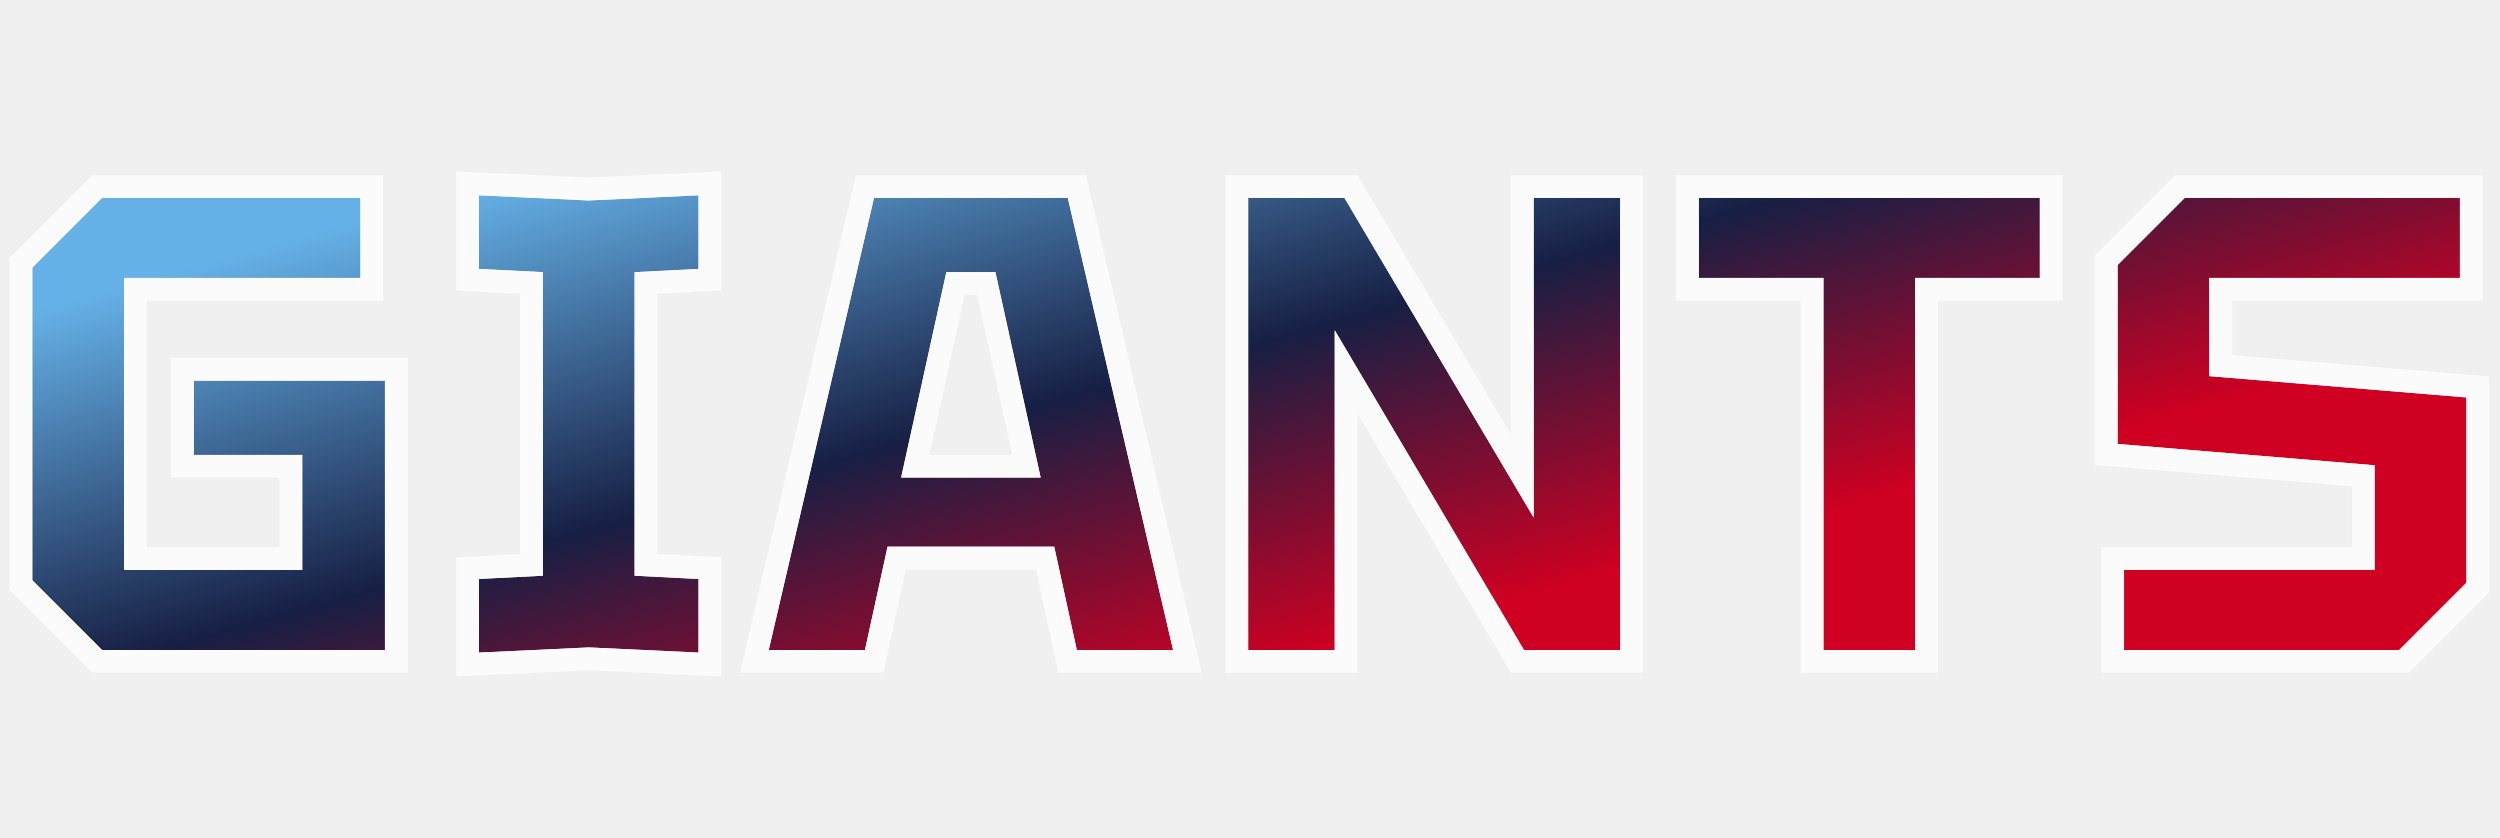
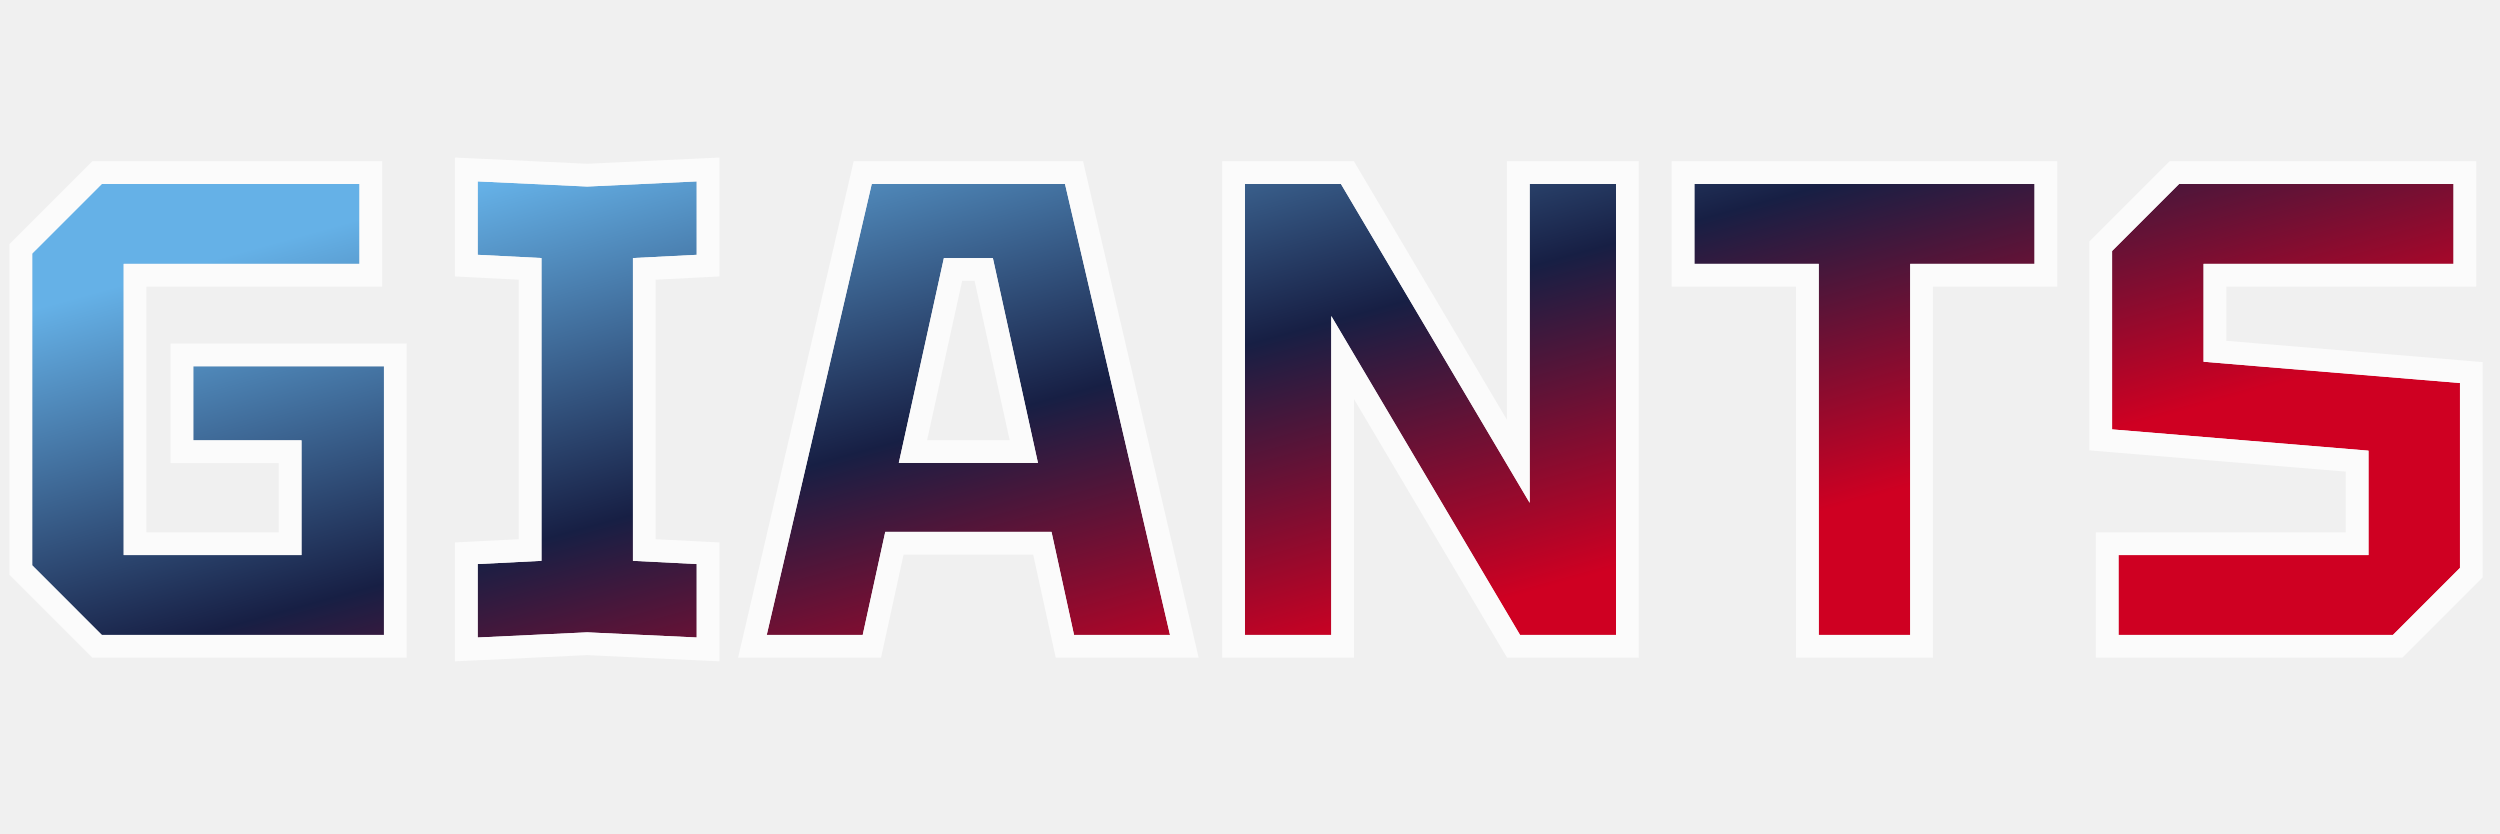
- <svg xmlns="http://www.w3.org/2000/svg" width="200" height="67" fill="none" viewBox="0 0 200 67">
-   <mask id="b" width="200" height="42" x="0" y="13" fill="#000" maskUnits="userSpaceOnUse">
-     <path fill="#fff" d="M0 13h200v42H0z" />
-     <path d="M2.584 46.42V21.41l5.58-5.58h20.669v6.407H9.92v23.356h14.261v-9.198h-8.68v-5.942h15.294V52H8.164zm35.73 5.787v-5.89l5.115-.26V21.773l-5.115-.258v-5.89l8.784.412 8.784-.413v5.89l-5.115.259v24.286l5.115.258v5.89l-8.784-.413zM61.498 52l8.423-36.17h15.501L93.845 52h-7.7l-1.808-8.267H71.006L69.197 52zm10.593-13.796h11.161l-3.617-16.432h-3.927zM99.854 52V15.83h7.699l15.14 25.577V15.83h6.924V52h-7.699l-15.14-25.577V52zm46.023 0V22.237h-9.972V15.83h27.282v6.407h-9.972V52zm24.046 0v-6.407h20.049v-8.371l-20.565-1.705V21.204l5.373-5.374h22.013v6.407h-20.049v7.854l20.565 1.705v14.83L191.935 52z" />
+ <svg xmlns="http://www.w3.org/2000/svg" width="126" height="42" viewBox="0 0 126 42" fill="none">
+   <mask id="path-1-outside-1_6494_33658" maskUnits="userSpaceOnUse" x="0" y="7" width="126" height="27" fill="black">
+     <rect fill="white" y="7" width="126" height="27" />
+     <path d="M1.623 28.493V12.778L5.13 9.272H18.118V13.298H6.234V27.974H15.195V22.194H9.741V18.46H19.351V32H5.13L1.623 28.493ZM24.075 32.13V28.428L27.29 28.266V13.006L24.075 12.843V9.142L29.595 9.402L35.114 9.142V12.843L31.9 13.006V28.266L35.114 28.428V32.13L29.595 31.87L24.075 32.13ZM38.643 32L43.936 9.272H53.676L58.969 32H54.131L52.995 26.805H44.618L43.481 32H38.643ZM45.3 23.331H52.313L50.04 13.006H47.572L45.3 23.331ZM62.745 32V9.272H67.583L77.096 25.344V9.272H81.447V32H76.609L67.096 15.928V32H62.745ZM91.664 32V13.298H85.398V9.272H102.541V13.298H96.275V32H91.664ZM106.774 32V27.974H119.372V22.714L106.449 21.642V12.649L109.826 9.272H123.658V13.298H111.06V18.233L123.982 19.305V28.623L120.606 32H106.774Z" />
  </mask>
-   <path fill="url(#a)" d="M2.584 46.42V21.41l5.58-5.58h20.669v6.407H9.92v23.356h14.261v-9.198h-8.68v-5.942h15.294V52H8.164zm35.73 5.787v-5.89l5.115-.26V21.773l-5.115-.258v-5.89l8.784.412 8.784-.413v5.89l-5.115.259v24.286l5.115.258v5.89l-8.784-.413zM61.498 52l8.423-36.17h15.501L93.845 52h-7.7l-1.808-8.267H71.006L69.197 52zm10.593-13.796h11.161l-3.617-16.432h-3.927zM99.854 52V15.83h7.699l15.14 25.577V15.83h6.924V52h-7.699l-15.14-25.577V52zm46.023 0V22.237h-9.972V15.83h27.282v6.407h-9.972V52zm24.046 0v-6.407h20.049v-8.371l-20.565-1.705V21.204l5.373-5.374h22.013v6.407h-20.049v7.854l20.565 1.705v14.83L191.935 52z" />
-   <path fill="#FBFBFB" d="M2.584 46.42H.76v.755l.534.534zm0-25.01-1.29-1.29-.534.535v.755zm5.58-5.58v-1.824H7.41l-.534.534zm20.669 0h1.824v-1.824h-1.824zm0 6.407v1.824h1.824v-1.824zm-18.912 0v-1.824H8.097v1.824zm0 23.356H8.097v1.823h1.824zm14.261 0v1.823h1.824v-1.823zm0-9.198h1.824v-1.824h-1.824zm-8.68 0h-1.824v1.824H15.5zm0-5.942v-1.824h-1.824v1.824zm15.294 0h1.824v-1.824h-1.824zm0 21.547v1.824h1.824V52zM8.164 52l-1.29 1.29.535.534h.755zm-5.58-5.58h1.823V21.41H.76v25.01zm0-25.01 1.29 1.29 5.58-5.58-1.29-1.29-1.29-1.29-5.58 5.58zm5.58-5.58v1.824h20.669v-3.648H8.164zm20.669 0h-1.824v6.407h3.648V15.83zm0 6.407v-1.824H9.92v3.648h18.912zm-18.912 0H8.097v23.356h3.648V22.237zm0 23.356v1.823h14.261V43.77H9.921zm14.261 0h1.824v-9.198H22.36v9.198zm0-9.198v-1.824h-8.68v3.648h8.68zm-8.68 0h1.823v-5.942h-3.647v5.942zm0-5.942v1.824h15.294v-3.648H15.502zm15.294 0h-1.823V52h3.647V30.453zm0 21.547v-1.824H8.164v3.648h22.632zM8.164 52l1.29-1.29-5.58-5.58-1.29 1.29-1.29 1.289 5.58 5.58zm30.15.207H36.49v1.911l1.91-.09zm0-5.89-.092-1.822-1.732.087v1.734zm5.115-.26.092 1.822 1.732-.087v-1.734zm0-24.285h1.824v-1.734l-1.732-.087zm-5.115-.258H36.49v1.734l1.732.087zm0-5.89L38.4 13.8l-1.91-.09v1.912zm8.784.412-.086 1.822.086.004.086-.004zm8.784-.413h1.824v-1.912l-1.91.09zm0 5.89.092 1.822 1.732-.087v-1.734zm-5.115.259-.092-1.821-1.732.087v1.734zm0 24.286h-1.824v1.734l1.732.087zm5.115.258h1.824v-1.734l-1.732-.087zm0 5.89-.086 1.822 1.91.09v-1.911zm-8.784-.413.086-1.821-.086-.004-.086.004zm-8.784.414h1.824v-5.89H36.49v5.89zm0-5.89.092 1.82 5.115-.258-.092-1.821-.092-1.822-5.115.259zm5.115-.26h1.824V21.773h-3.647v24.286zm0-24.285.092-1.821-5.115-.259-.092 1.822-.092 1.821 5.115.258zm-5.115-.258h1.824v-5.89H36.49v5.89zm0-5.89-.086 1.82 8.784.414.086-1.822.086-1.821L38.4 13.8zm8.784.412.086 1.822 8.784-.413-.086-1.822-.086-1.822-8.784.414zm8.784-.413H54.06v5.89h3.647v-5.89zm0 5.89-.092-1.82-5.115.258.092 1.821.092 1.821 5.115-.258zm-5.115.259h-1.824v24.286h3.647V21.772zm0 24.286-.092 1.821 5.115.259.092-1.822.092-1.821-5.115-.259zm5.115.258H54.06v5.89h3.647v-5.89zm0 5.89.086-1.821-8.784-.413-.086 1.821-.086 1.822 8.784.413zm-8.784-.413-.086-1.821-8.784.413.086 1.822.086 1.821 8.784-.413zm14.4.207-1.776-.414-.52 2.238h2.296zm8.423-36.17v-1.824h-1.448l-.329 1.41zm15.501 0 1.776-.414-.328-1.41h-1.448zM93.845 52v1.824h2.297l-.521-2.238zm-7.7 0-1.78.39.313 1.434h1.468zm-1.808-8.267 1.782-.39-.314-1.434h-1.468zm-13.331 0v-1.824h-1.468l-.314 1.434zM69.197 52v1.824h1.468l.314-1.434zm2.894-13.796-1.781-.392-.488 2.215h2.269zm11.161 0v1.823h2.269l-.488-2.215zm-3.617-16.432 1.781-.392-.315-1.432h-1.466zm-3.927 0v-1.824h-1.466l-.315 1.432zM61.498 52l1.776.414 8.423-36.17-1.776-.414-1.777-.414-8.422 36.17zm8.423-36.17v1.824h15.501v-3.648H69.921zm15.501 0-1.776.413 8.423 36.17L93.845 52l1.776-.414-8.423-36.17zM93.845 52v-1.824h-7.7v3.648h7.7zm-7.7 0 1.782-.39-1.808-8.267-1.782.39-1.781.39 1.808 8.267zm-1.808-8.267v-1.824H71.006v3.647h13.331zm-13.331 0-1.782-.39-1.808 8.267 1.781.39 1.782.39 1.808-8.268zM69.197 52v-1.824h-7.699v3.648h7.7zm2.894-13.796v1.823h11.161V36.38H72.091zm11.161 0 1.781-.392-3.617-16.432-1.781.392-1.781.392 3.617 16.432zm-3.617-16.432v-1.824h-3.927v3.648h3.927zm-3.927 0-1.781-.392-3.617 16.432 1.781.392 1.781.392 3.617-16.432zM99.854 52H98.03v1.824h1.824zm0-36.17v-1.824H98.03v1.824zm7.699 0 1.569-.93-.529-.894h-1.04zm15.14 25.577-1.569.93 3.393 5.732v-6.662zm0-25.577v-1.824h-1.824v1.824zm6.924 0h1.824v-1.824h-1.824zm0 36.17v1.824h1.824V52zm-7.699 0-1.57.929.53.895h1.04zm-15.14-25.577 1.569-.93-3.393-5.732v6.662zm0 25.577v1.824h1.824V52zm-6.924 0h1.824V15.83H98.03V52zm0-36.17v1.824h7.699v-3.648h-7.699zm7.699 0-1.569.929 15.14 25.577 1.569-.929 1.569-.929-15.14-25.577zm15.14 25.577h1.824V15.83h-3.648v25.577zm0-25.577v1.824h6.924v-3.648h-6.924zm6.924 0h-1.824V52h3.648V15.83zm0 36.17v-1.824h-7.699v3.648h7.699zm-7.699 0 1.569-.929-15.14-25.577-1.569.928-1.569.93 15.139 25.577zm-15.14-25.577h-1.824V52h3.648V26.423zm0 25.577v-1.824h-6.924v3.648h6.924zm39.099 0h-1.823v1.824h1.823zm0-29.763h1.824v-1.824h-1.824zm-9.972 0h-1.824v1.824h1.824zm0-6.407v-1.824h-1.824v1.824zm27.282 0h1.824v-1.824h-1.824zm0 6.407v1.824h1.824v-1.824zm-9.972 0v-1.824h-1.824v1.824zm0 29.763v1.824h1.823V52zm-7.338 0h1.824V22.237h-3.647V52zm0-29.763v-1.824h-9.972v3.648h9.972zm-9.972 0h1.823V15.83h-3.647v6.407zm0-6.407v1.824h27.282v-3.648h-27.282zm27.282 0h-1.823v6.407h3.647V15.83zm0 6.407v-1.824h-9.972v3.648h9.972zm-9.972 0h-1.824V52h3.647V22.237zm0 29.763v-1.824h-7.338v3.648h7.338zm16.708 0H168.1v1.824h1.823zm0-6.407v-1.824H168.1v1.824zm20.049 0v1.823h1.824v-1.823zm0-8.371h1.824v-1.679l-1.673-.139zm-20.565-1.705h-1.824v1.678l1.673.14zm0-14.313-1.29-1.29-.534.534v.756zm5.373-5.374v-1.824h-.755l-.534.534zm22.013 0h1.823v-1.824h-1.823zm0 6.407v1.824h1.823v-1.824zm-20.049 0v-1.824h-1.824v1.824zm0 7.854h-1.824v1.679l1.673.139zm20.565 1.705h1.824v-1.678l-1.673-.14zm0 14.83 1.29 1.29.534-.534v-.756zM191.935 52v1.824h.756l.534-.534zm-22.012 0h1.824v-6.407H168.1V52zm0-6.407v1.823h20.049V43.77h-20.049zm20.049 0h1.824v-8.371h-3.648v8.37zm0-8.371.151-1.818-20.566-1.705-.15 1.818-.151 1.817 20.565 1.705zm-20.565-1.705h1.823V21.204h-3.647v14.313zm0-14.313 1.289 1.29 5.374-5.375-1.29-1.29-1.289-1.289-5.374 5.374zm5.373-5.374v1.824h22.013v-3.648H174.78zm22.013 0h-1.824v6.407h3.647V15.83zm0 6.407v-1.824h-20.049v3.648h20.049zm-20.049 0h-1.824v7.854h3.648v-7.854zm0 7.854-.151 1.818 20.566 1.705.15-1.818.151-1.817-20.565-1.705zm20.565 1.705h-1.823v14.83h3.647v-14.83zm0 14.83-1.289-1.29-5.374 5.374 1.289 1.29 1.29 1.29 5.374-5.374zM191.935 52v-1.824h-22.012v3.648h22.012z" mask="url(#b)" />
+   <path d="M1.623 28.493V12.778L5.13 9.272H18.118V13.298H6.234V27.974H15.195V22.194H9.741V18.46H19.351V32H5.13L1.623 28.493ZM24.075 32.13V28.428L27.29 28.266V13.006L24.075 12.843V9.142L29.595 9.402L35.114 9.142V12.843L31.9 13.006V28.266L35.114 28.428V32.13L29.595 31.87L24.075 32.13ZM38.643 32L43.936 9.272H53.676L58.969 32H54.131L52.995 26.805H44.618L43.481 32H38.643ZM45.3 23.331H52.313L50.04 13.006H47.572L45.3 23.331ZM62.745 32V9.272H67.583L77.096 25.344V9.272H81.447V32H76.609L67.096 15.928V32H62.745ZM91.664 32V13.298H85.398V9.272H102.541V13.298H96.275V32H91.664ZM106.774 32V27.974H119.372V22.714L106.449 21.642V12.649L109.826 9.272H123.658V13.298H111.06V18.233L123.982 19.305V28.623L120.606 32H106.774Z" fill="url(#paint0_linear_6494_33658)" />
+   <path d="M1.623 28.493H0.477V28.968L0.813 29.304L1.623 28.493ZM1.623 12.778L0.813 11.968L0.477 12.304V12.778H1.623ZM5.13 9.272V8.126H4.655L4.32 8.462L5.13 9.272ZM18.117 9.272H19.264V8.126H18.117V9.272ZM18.117 13.298V14.444H19.264V13.298H18.117ZM6.234 13.298V12.152H5.088V13.298H6.234ZM6.234 27.974H5.088V29.12H6.234V27.974ZM15.195 27.974V29.12H16.341V27.974H15.195ZM15.195 22.194H16.341V21.049H15.195V22.194ZM9.741 22.194H8.595V23.34H9.741V22.194ZM9.741 18.46V17.315H8.595V18.46H9.741ZM19.351 18.46H20.497V17.315H19.351V18.46ZM19.351 32V33.146H20.497V32H19.351ZM5.13 32L4.32 32.81L4.655 33.146H5.13V32ZM1.623 28.493H2.769V12.778H1.623H0.477V28.493H1.623ZM1.623 12.778L2.434 13.589L5.94 10.082L5.13 9.272L4.32 8.462L0.813 11.968L1.623 12.778ZM5.13 9.272V10.418H18.117V9.272V8.126H5.13V9.272ZM18.117 9.272H16.972V13.298H18.117H19.264V9.272H18.117ZM18.117 13.298V12.152H6.234V13.298V14.444H18.117V13.298ZM6.234 13.298H5.088V27.974H6.234H7.38V13.298H6.234ZM6.234 27.974V29.12H15.195V27.974V26.828H6.234V27.974ZM15.195 27.974H16.341V22.194H15.195H14.049V27.974H15.195ZM15.195 22.194V21.049H9.741V22.194V23.34H15.195V22.194ZM9.741 22.194H10.887V18.46H9.741H8.595V22.194H9.741ZM9.741 18.46V19.607H19.351V18.46V17.315H9.741V18.46ZM19.351 18.46H18.205V32H19.351H20.497V18.46H19.351ZM19.351 32V30.854H5.13V32V33.146H19.351V32ZM5.13 32L5.94 31.19L2.434 27.683L1.623 28.493L0.813 29.304L4.32 32.81L5.13 32ZM24.075 32.13H22.929V33.331L24.129 33.275L24.075 32.13ZM24.075 28.428L24.017 27.284L22.929 27.339V28.428H24.075ZM27.29 28.266L27.347 29.411L28.435 29.356V28.266H27.29ZM27.29 13.006H28.435V11.916L27.347 11.861L27.29 13.006ZM24.075 12.844H22.929V13.933L24.017 13.988L24.075 12.844ZM24.075 9.142L24.129 7.997L22.929 7.941V9.142H24.075ZM29.595 9.402L29.541 10.546L29.595 10.549L29.649 10.546L29.595 9.402ZM35.114 9.142H36.26V7.941L35.061 7.997L35.114 9.142ZM35.114 12.844L35.172 13.988L36.26 13.933V12.844H35.114ZM31.9 13.006L31.842 11.861L30.754 11.916V13.006H31.9ZM31.9 28.266H30.754V29.356L31.842 29.411L31.9 28.266ZM35.114 28.428H36.26V27.339L35.172 27.284L35.114 28.428ZM35.114 32.13L35.061 33.275L36.26 33.331V32.13H35.114ZM29.595 31.87L29.649 30.725L29.595 30.723L29.541 30.725L29.595 31.87ZM24.075 32.13H25.221V28.428H24.075H22.929V32.13H24.075ZM24.075 28.428L24.133 29.573L27.347 29.411L27.29 28.266L27.232 27.122L24.017 27.284L24.075 28.428ZM27.29 28.266H28.435V13.006H27.29H26.143V28.266H27.29ZM27.29 13.006L27.347 11.861L24.133 11.699L24.075 12.844L24.017 13.988L27.232 14.15L27.29 13.006ZM24.075 12.844H25.221V9.142H24.075H22.929V12.844H24.075ZM24.075 9.142L24.021 10.287L29.541 10.546L29.595 9.402L29.649 8.257L24.129 7.997L24.075 9.142ZM29.595 9.402L29.649 10.546L35.168 10.287L35.114 9.142L35.061 7.997L29.541 8.257L29.595 9.402ZM35.114 9.142H33.968V12.844H35.114H36.26V9.142H35.114ZM35.114 12.844L35.057 11.699L31.842 11.861L31.9 13.006L31.958 14.15L35.172 13.988L35.114 12.844ZM31.9 13.006H30.754V28.266H31.9H33.046V13.006H31.9ZM31.9 28.266L31.842 29.411L35.057 29.573L35.114 28.428L35.172 27.284L31.958 27.122L31.9 28.266ZM35.114 28.428H33.968V32.13H35.114H36.26V28.428H35.114ZM35.114 32.13L35.168 30.985L29.649 30.725L29.595 31.87L29.541 33.015L35.061 33.275L35.114 32.13ZM29.595 31.87L29.541 30.725L24.021 30.985L24.075 32.13L24.129 33.275L29.649 33.015L29.595 31.87ZM38.643 32L37.527 31.74L37.2 33.146H38.643V32ZM43.936 9.272V8.126H43.026L42.82 9.012L43.936 9.272ZM53.676 9.272L54.792 9.012L54.586 8.126H53.676V9.272ZM58.969 32V33.146H60.412L60.085 31.74L58.969 32ZM54.131 32L53.011 32.245L53.209 33.146H54.131V32ZM52.995 26.805L54.114 26.56L53.917 25.659H52.995V26.805ZM44.618 26.805V25.659H43.695L43.498 26.56L44.618 26.805ZM43.481 32V33.146H44.404L44.601 32.245L43.481 32ZM45.3 23.331L44.18 23.084L43.874 24.477H45.3V23.331ZM52.313 23.331V24.477H53.738L53.432 23.084L52.313 23.331ZM50.04 13.006L51.159 12.759L50.961 11.86H50.04V13.006ZM47.572 13.006V11.86H46.651L46.453 12.759L47.572 13.006ZM38.643 32L39.76 32.26L45.052 9.532L43.936 9.272L42.82 9.012L37.527 31.74L38.643 32ZM43.936 9.272V10.418H53.676V9.272V8.126H43.936V9.272ZM53.676 9.272L52.56 9.532L57.853 32.26L58.969 32L60.085 31.74L54.792 9.012L53.676 9.272ZM58.969 32V30.854H54.131V32V33.146H58.969V32ZM54.131 32L55.25 31.755L54.114 26.56L52.995 26.805L51.875 27.05L53.011 32.245L54.131 32ZM52.995 26.805V25.659H44.618V26.805V27.951H52.995V26.805ZM44.618 26.805L43.498 26.56L42.362 31.755L43.481 32L44.601 32.245L45.737 27.05L44.618 26.805ZM43.481 32V30.854H38.643V32V33.146H43.481V32ZM45.3 23.331V24.477H52.313V23.331V22.185H45.3V23.331ZM52.313 23.331L53.432 23.084L51.159 12.759L50.04 13.006L48.921 13.252L51.194 23.577L52.313 23.331ZM50.04 13.006V11.86H47.572V13.006V14.152H50.04V13.006ZM47.572 13.006L46.453 12.759L44.18 23.084L45.3 23.331L46.419 23.577L48.691 13.252L47.572 13.006ZM62.745 32H61.599V33.146H62.745V32ZM62.745 9.272V8.126H61.599V9.272H62.745ZM67.583 9.272L68.569 8.688L68.236 8.126H67.583V9.272ZM77.096 25.344L76.11 25.928L78.242 29.53V25.344H77.096ZM77.096 9.272V8.126H75.95V9.272H77.096ZM81.447 9.272H82.593V8.126H81.447V9.272ZM81.447 32V33.146H82.593V32H81.447ZM76.609 32L75.623 32.584L75.956 33.146H76.609V32ZM67.096 15.928L68.082 15.344L65.95 11.742V15.928H67.096ZM67.096 32V33.146H68.242V32H67.096ZM62.745 32H63.891V9.272H62.745H61.599V32H62.745ZM62.745 9.272V10.418H67.583V9.272V8.126H62.745V9.272ZM67.583 9.272L66.597 9.856L76.11 25.928L77.096 25.344L78.082 24.76L68.569 8.688L67.583 9.272ZM77.096 25.344H78.242V9.272H77.096H75.95V25.344H77.096ZM77.096 9.272V10.418H81.447V9.272V8.126H77.096V9.272ZM81.447 9.272H80.301V32H81.447H82.593V9.272H81.447ZM81.447 32V30.854H76.609V32V33.146H81.447V32ZM76.609 32L77.595 31.416L68.082 15.344L67.096 15.928L66.109 16.512L75.623 32.584L76.609 32ZM67.096 15.928H65.95V32H67.096H68.242V15.928H67.096ZM67.096 32V30.854H62.745V32V33.146H67.096V32ZM91.664 32H90.518V33.146H91.664V32ZM91.664 13.298H92.81V12.152H91.664V13.298ZM85.398 13.298H84.252V14.444H85.398V13.298ZM85.398 9.272V8.126H84.252V9.272H85.398ZM102.541 9.272H103.687V8.126H102.541V9.272ZM102.541 13.298V14.444H103.687V13.298H102.541ZM96.275 13.298V12.152H95.129V13.298H96.275ZM96.275 32V33.146H97.421V32H96.275ZM91.664 32H92.81V13.298H91.664H90.518V32H91.664ZM91.664 13.298V12.152H85.398V13.298V14.444H91.664V13.298ZM85.398 13.298H86.544V9.272H85.398H84.252V13.298H85.398ZM85.398 9.272V10.418H102.541V9.272V8.126H85.398V9.272ZM102.541 9.272H101.395V13.298H102.541H103.687V9.272H102.541ZM102.541 13.298V12.152H96.275V13.298V14.444H102.541V13.298ZM96.275 13.298H95.129V32H96.275H97.421V13.298H96.275ZM96.275 32V30.854H91.664V32V33.146H96.275V32ZM106.774 32H105.628V33.146H106.774V32ZM106.774 27.974V26.828H105.628V27.974H106.774ZM119.372 27.974V29.12H120.518V27.974H119.372ZM119.372 22.714H120.518V21.659L119.466 21.572L119.372 22.714ZM106.449 21.642H105.303V22.697L106.355 22.785L106.449 21.642ZM106.449 12.649L105.639 11.838L105.303 12.174V12.649H106.449ZM109.826 9.272V8.126H109.351L109.016 8.462L109.826 9.272ZM123.658 9.272H124.804V8.126H123.658V9.272ZM123.658 13.298V14.444H124.804V13.298H123.658ZM111.06 13.298V12.152H109.914V13.298H111.06ZM111.06 18.233H109.914V19.288L110.965 19.375L111.06 18.233ZM123.982 19.305H125.128V18.25L124.077 18.163L123.982 19.305ZM123.982 28.623L124.793 29.434L125.128 29.098V28.623H123.982ZM120.606 32V33.146H121.08L121.416 32.81L120.606 32ZM106.774 32H107.92V27.974H106.774H105.628V32H106.774ZM106.774 27.974V29.12H119.372V27.974V26.828H106.774V27.974ZM119.372 27.974H120.518V22.714H119.372H118.226V27.974H119.372ZM119.372 22.714L119.466 21.572L106.544 20.5L106.449 21.642L106.355 22.785L119.277 23.856L119.372 22.714ZM106.449 21.642H107.595V12.649H106.449H105.303V21.642H106.449ZM106.449 12.649L107.26 13.459L110.636 10.082L109.826 9.272L109.016 8.462L105.639 11.838L106.449 12.649ZM109.826 9.272V10.418H123.658V9.272V8.126H109.826V9.272ZM123.658 9.272H122.512V13.298H123.658H124.804V9.272H123.658ZM123.658 13.298V12.152H111.06V13.298V14.444H123.658V13.298ZM111.06 13.298H109.914V18.233H111.06H112.206V13.298H111.06ZM111.06 18.233L110.965 19.375L123.888 20.447L123.982 19.305L124.077 18.163L111.154 17.091L111.06 18.233ZM123.982 19.305H122.836V28.623H123.982H125.128V19.305H123.982ZM123.982 28.623L123.172 27.813L119.795 31.19L120.606 32L121.416 32.81L124.793 29.434L123.982 28.623ZM120.606 32V30.854H106.774V32V33.146H120.606V32Z" fill="#FBFBFB" mask="url(#path-1-outside-1_6494_33658)" />
  <defs>
-     <linearGradient id="a" x1="-11.864" x2="9.778" y1="28.919" y2="106.774" gradientUnits="userSpaceOnUse">
+     <linearGradient id="paint0_linear_6494_33658" x1="-7.475" y1="18.128" x2="6.035" y2="66.968" gradientUnits="userSpaceOnUse">
      <stop stop-color="#65B1E7" />
-       <stop offset=".356" stop-color="#171F44" />
-       <stop offset=".668" stop-color="#CF0022" />
+       <stop offset="0.356" stop-color="#171F44" />
+       <stop offset="0.668" stop-color="#CF0022" />
    </linearGradient>
  </defs>
</svg>
